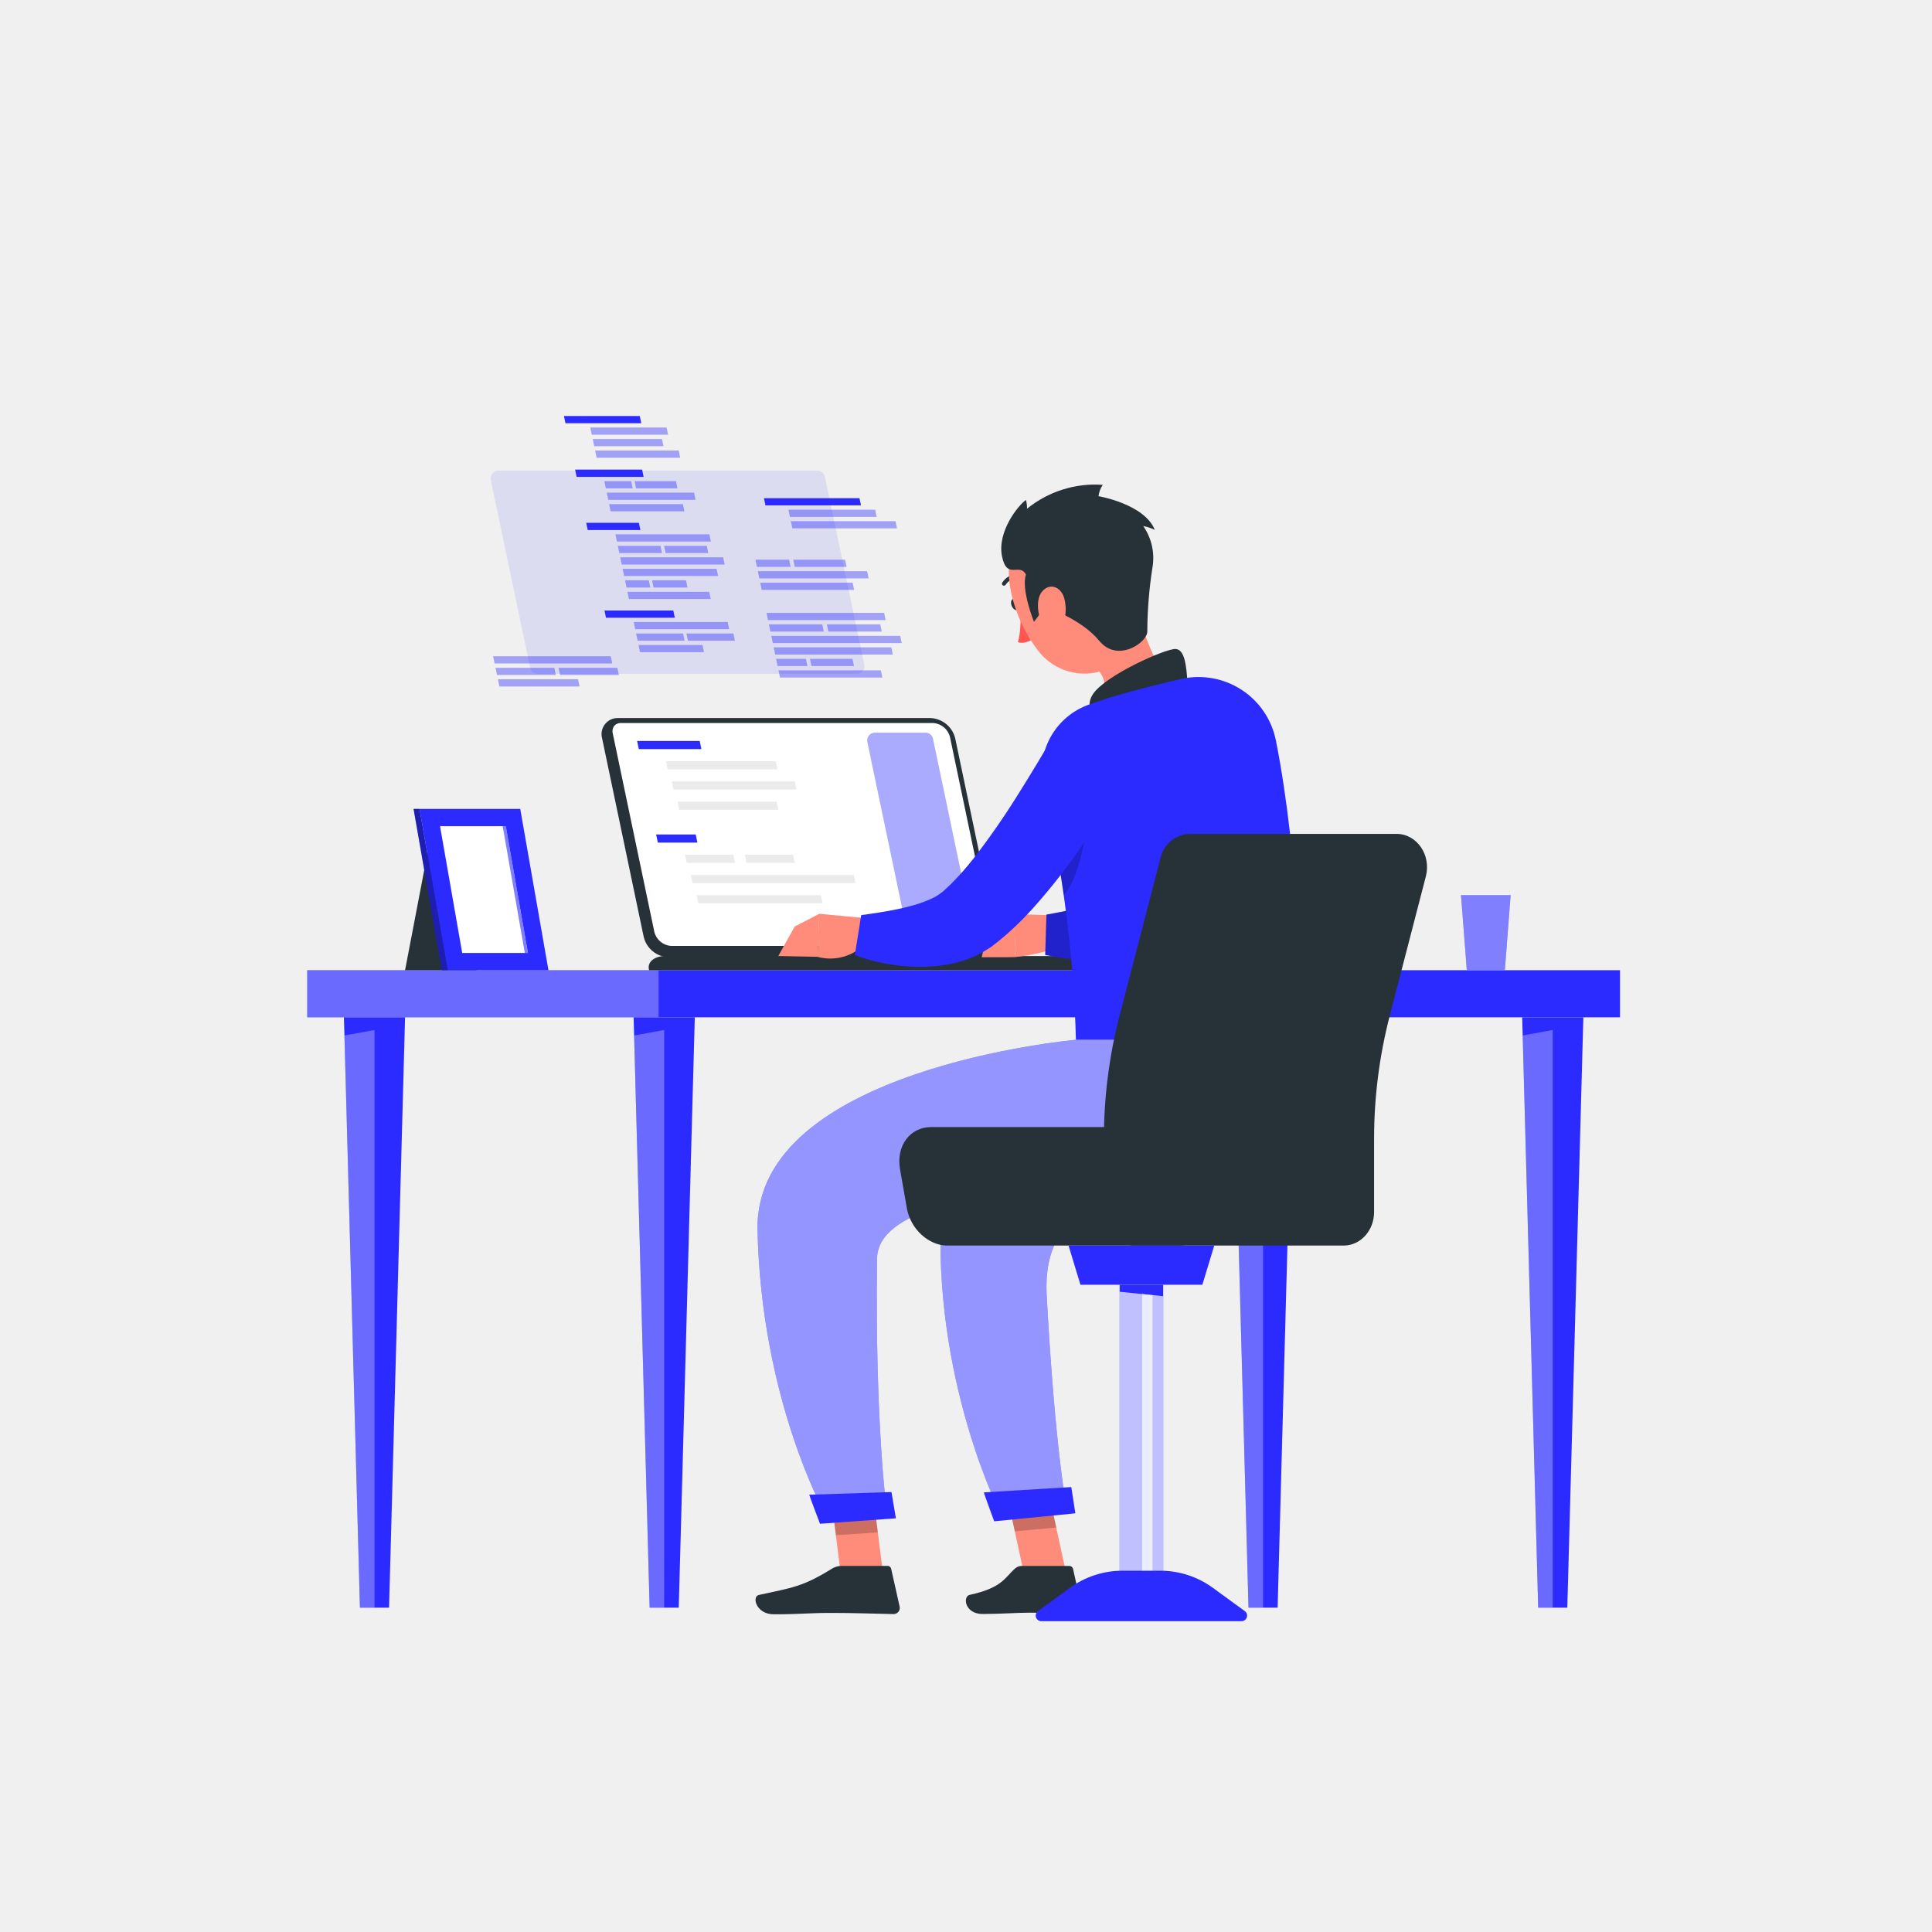
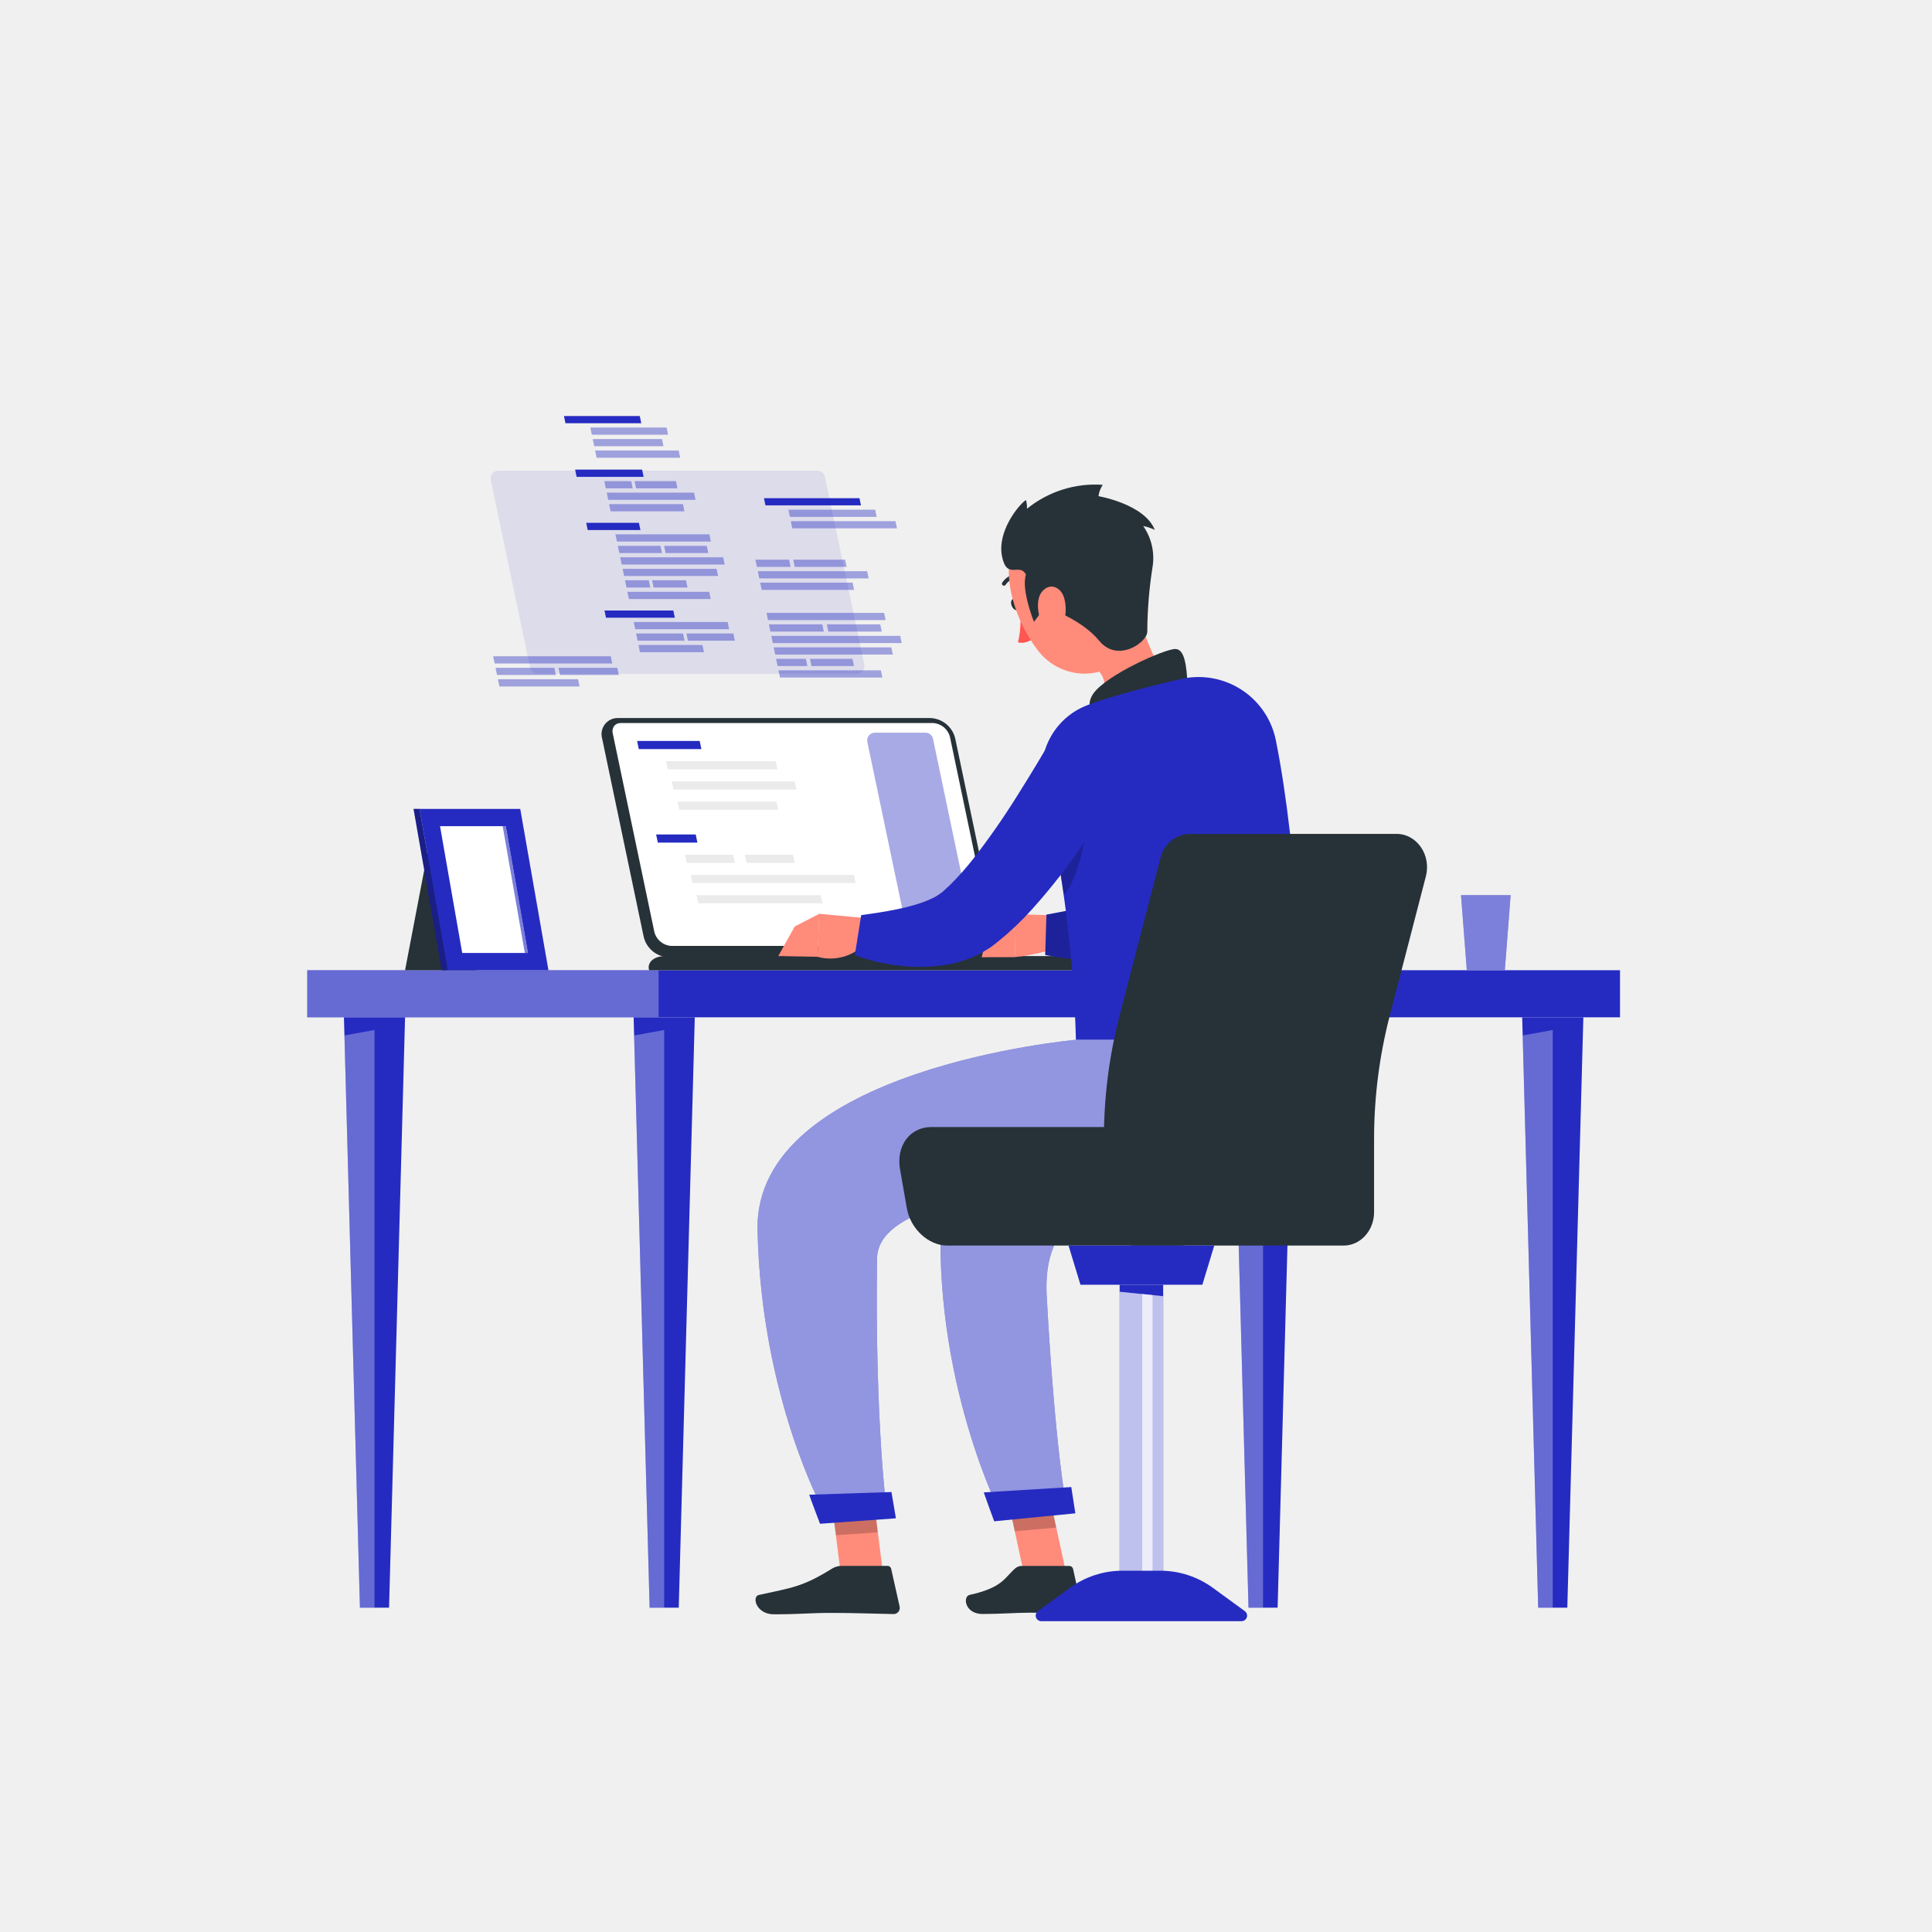
<svg xmlns="http://www.w3.org/2000/svg" viewBox="0 0 500 500">
-   <g id="freepik--Desk--inject-2">
-     <rect x="79.51" y="251.09" width="339.75" height="12.19" style="fill:#2B2BFF" />
+   <g id="freepik--Desk--inject-69">
+     <rect x="79.51" y="251.09" width="339.75" height="12.19" style="fill:#252BC1" />
    <rect x="79.51" y="251.09" width="90.93" height="12.19" style="fill:#fff;opacity:0.3" />
-     <polygon points="171.89 263.28 163.98 263.28 168.12 416.06 171.89 416.06 175.66 416.06 179.81 263.28 171.89 263.28" style="fill:#2B2BFF" />
+     <polygon points="171.89 263.28 163.98 263.28 168.12 416.06 171.89 416.06 175.66 416.06 179.81 263.28 171.89 263.28" style="fill:#252BC1" />
    <polygon points="168.12 416.06 171.89 416.06 171.89 266.56 164.11 267.98 168.12 416.06" style="fill:#fff;opacity:0.3" />
-     <polygon points="96.92 263.28 89.01 263.28 93.15 416.06 96.92 416.06 100.69 416.06 104.83 263.28 96.92 263.28" style="fill:#2B2BFF" />
+     <polygon points="96.92 263.28 89.01 263.28 93.15 416.06 96.92 416.06 100.69 416.06 104.83 263.28 96.92 263.28" style="fill:#252BC1" />
    <polygon points="93.15 416.06 96.92 416.06 96.92 266.56 89.13 267.98 93.15 416.06" style="fill:#fff;opacity:0.3" />
-     <polygon points="401.85 263.28 393.94 263.28 398.08 416.06 401.85 416.06 405.62 416.06 409.77 263.28 401.85 263.28" style="fill:#2B2BFF" />
+     <polygon points="401.85 263.28 393.94 263.28 398.08 416.06 401.85 416.06 405.62 416.06 409.77 263.28 401.85 263.28" style="fill:#252BC1" />
    <polygon points="398.08 416.06 401.85 416.06 401.85 266.56 394.07 267.98 398.08 416.06" style="fill:#fff;opacity:0.3" />
-     <polygon points="326.88 263.28 318.97 263.28 323.11 416.06 326.88 416.06 330.65 416.06 334.79 263.28 326.88 263.28" style="fill:#2B2BFF" />
+     <polygon points="326.88 263.28 318.97 263.28 323.11 416.06 326.88 416.06 330.65 416.06 334.79 263.28 326.88 263.28" style="fill:#252BC1" />
    <polygon points="323.11 416.06 326.88 416.06 326.88 266.56 319.1 267.98 323.11 416.06" style="fill:#fff;opacity:0.3" />
    <path d="M240.78,185.83H160a4.16,4.16,0,0,0-4.17,5.28l10.76,51.35a6.87,6.87,0,0,0,6.38,5.27h80.84a4.16,4.16,0,0,0,4.17-5.27l-10.77-51.35A6.87,6.87,0,0,0,240.78,185.83Z" style="fill:#263238" />
    <path d="M173.67,244.8a4.79,4.79,0,0,1-4.32-3.6l-10.76-51.35a2.35,2.35,0,0,1,.37-2,2.17,2.17,0,0,1,1.73-.73h80.84a4.79,4.79,0,0,1,4.32,3.6l10.76,51.35a2.35,2.35,0,0,1-.37,2,2.14,2.14,0,0,1-1.73.73Z" style="fill:#fff" />
-     <path d="M234.66,240.69,224.46,192a2,2,0,0,1,1.94-2.39h13.12a2,2,0,0,1,1.94,1.58l10.2,48.65a2,2,0,0,1-1.94,2.39H236.6A2,2,0,0,1,234.66,240.69Z" style="fill:#2B2BFF;opacity:0.4" />
-     <polygon points="165.32 193.87 164.88 191.76 181.08 191.76 181.52 193.87 165.32 193.87" style="fill:#2B2BFF" />
+     <path d="M234.66,240.69,224.46,192a2,2,0,0,1,1.94-2.39h13.12a2,2,0,0,1,1.94,1.58l10.2,48.65a2,2,0,0,1-1.94,2.39H236.6A2,2,0,0,1,234.66,240.69Z" style="fill:#252BC1;opacity:0.4" />
+     <polygon points="165.32 193.87 164.88 191.76 181.08 191.76 181.52 193.87 165.32 193.87" style="fill:#252BC1" />
    <polygon points="172.8 199.11 172.36 197 200.75 197 201.2 199.11 172.8 199.11" style="fill:#ebebeb" />
    <polygon points="174.3 204.34 173.85 202.23 205.68 202.23 206.12 204.34 174.3 204.34" style="fill:#ebebeb" />
    <polygon points="175.79 209.58 175.35 207.47 200.97 207.47 201.42 209.58 175.79 209.58" style="fill:#ebebeb" />
-     <polygon points="170.25 218.07 169.8 215.96 180.05 215.96 180.49 218.07 170.25 218.07" style="fill:#2B2BFF" />
+     <polygon points="170.25 218.07 169.8 215.96 180.05 215.96 180.49 218.07 170.25 218.07" style="fill:#252BC1" />
    <polygon points="177.72 223.3 177.28 221.19 189.76 221.19 190.21 223.3 177.72 223.3" style="fill:#ebebeb" />
    <polygon points="193.2 223.3 192.75 221.19 205.24 221.19 205.68 223.3 193.2 223.3" style="fill:#ebebeb" />
    <polygon points="179.22 228.54 178.78 226.43 220.98 226.43 221.42 228.54 179.22 228.54" style="fill:#ebebeb" />
    <polygon points="180.71 233.77 180.27 231.66 212.45 231.66 212.89 233.77 180.71 233.77" style="fill:#ebebeb" />
    <path d="M278.52,247.42H172.16c-2.9,0-4.78,1.65-4.17,3.67H284.9C284.3,249.07,281.42,247.42,278.52,247.42Z" style="fill:#263238" />
-     <path d="M137.21,172.85,127,124.19a2,2,0,0,1,1.94-2.38h82.6a2,2,0,0,1,1.94,1.57L223.69,172a2,2,0,0,1-1.94,2.39h-82.6A2,2,0,0,1,137.21,172.85Z" style="fill:#2B2BFF;opacity:0.1" />
-     <polygon points="166.57 123.41 149.23 123.41 148.84 121.54 166.18 121.54 166.57 123.41" style="fill:#2B2BFF" />
-     <polygon points="163.75 126.39 156.79 126.39 156.4 124.52 163.36 124.52 163.75 126.39" style="fill:#2B2BFF;opacity:0.4" />
-     <polygon points="175.33 126.39 164.61 126.39 164.22 124.52 174.94 124.52 175.33 126.39" style="fill:#2B2BFF;opacity:0.4" />
-     <polygon points="180 129.36 157.41 129.36 157.02 127.49 179.62 127.49 180 129.36" style="fill:#2B2BFF;opacity:0.4" />
-     <polygon points="177.13 132.34 158.03 132.34 157.64 130.47 176.74 130.47 177.13 132.34" style="fill:#2B2BFF;opacity:0.4" />
-     <polygon points="189.8 163.95 177.64 163.95 178.03 165.81 190.19 165.81 189.8 163.95" style="fill:#2B2BFF;opacity:0.4" />
-     <polygon points="174.64 159.87 156.83 159.87 156.44 158 174.25 158 174.64 159.87" style="fill:#2B2BFF" />
-     <polygon points="181.8 166.92 165.24 166.92 165.63 168.79 182.19 168.79 181.8 166.92" style="fill:#2B2BFF;opacity:0.4" />
-     <polygon points="176.78 163.95 164.62 163.95 165.01 165.81 177.17 165.81 176.78 163.95" style="fill:#2B2BFF;opacity:0.4" />
-     <polygon points="188.32 160.97 164 160.97 164.39 162.84 188.71 162.84 188.32 160.97" style="fill:#2B2BFF;opacity:0.4" />
-     <polygon points="165.96 109.53 146.34 109.53 145.95 107.67 165.57 107.67 165.96 109.53" style="fill:#2B2BFF" />
-     <polygon points="175.65 116.59 154.01 116.59 154.4 118.46 176.03 118.46 175.65 116.59" style="fill:#2B2BFF;opacity:0.4" />
-     <polygon points="171.32 113.62 153.39 113.62 153.78 115.48 171.71 115.48 171.32 113.62" style="fill:#2B2BFF;opacity:0.4" />
-     <polygon points="172.51 110.64 152.77 110.64 153.16 112.51 172.9 112.51 172.51 110.64" style="fill:#2B2BFF;opacity:0.4" />
-     <polygon points="165.74 137.18 152.1 137.18 151.71 135.31 165.35 135.31 165.74 137.18" style="fill:#2B2BFF" />
-     <polygon points="187.16 144.23 160.51 144.23 160.9 146.1 187.54 146.1 187.16 144.23" style="fill:#2B2BFF;opacity:0.4" />
-     <polygon points="170.93 141.26 159.89 141.26 160.28 143.13 171.32 143.13 170.93 141.26" style="fill:#2B2BFF;opacity:0.4" />
-     <polygon points="182.91 141.26 171.87 141.26 172.26 143.13 183.3 143.13 182.91 141.26" style="fill:#2B2BFF;opacity:0.4" />
-     <polygon points="183.59 138.28 159.27 138.28 159.66 140.15 183.97 140.15 183.59 138.28" style="fill:#2B2BFF;opacity:0.4" />
-     <polygon points="183.54 153.16 162.37 153.16 162.76 155.02 183.93 155.02 183.54 153.16" style="fill:#2B2BFF;opacity:0.4" />
-     <polygon points="167.91 150.18 161.75 150.18 162.14 152.05 168.29 152.05 167.91 150.18" style="fill:#2B2BFF;opacity:0.4" />
-     <polygon points="177.54 150.18 168.75 150.18 169.14 152.05 177.93 152.05 177.54 150.18" style="fill:#2B2BFF;opacity:0.4" />
-     <polygon points="185.45 147.21 161.13 147.21 161.52 149.07 185.84 149.07 185.45 147.21" style="fill:#2B2BFF;opacity:0.4" />
-     <polygon points="204.6 146.71 195.89 146.71 195.5 144.84 204.22 144.84 204.6 146.71" style="fill:#2B2BFF;opacity:0.4" />
-     <polygon points="219.1 146.71 205.68 146.71 205.29 144.84 218.71 144.84 219.1 146.71" style="fill:#2B2BFF;opacity:0.4" />
-     <polygon points="224.8 149.69 196.51 149.69 196.12 147.82 224.41 147.82 224.8 149.69" style="fill:#2B2BFF;opacity:0.4" />
-     <polygon points="221.04 152.66 197.13 152.66 196.74 150.79 220.65 150.79 221.04 152.66" style="fill:#2B2BFF;opacity:0.4" />
-     <polygon points="231.75 134.88 204.66 134.88 205.05 136.74 232.14 136.74 231.75 134.88" style="fill:#2B2BFF;opacity:0.4" />
-     <polygon points="226.49 131.9 204.04 131.9 204.43 133.77 226.87 133.77 226.49 131.9" style="fill:#2B2BFF;opacity:0.4" />
-     <polygon points="222.43 128.93 197.71 128.93 198.1 130.79 222.82 130.79 222.43 128.93" style="fill:#2B2BFF" />
-     <polygon points="232.97 164.56 199.61 164.56 200 166.43 233.36 166.43 232.97 164.56" style="fill:#2B2BFF;opacity:0.4" />
-     <polygon points="212.81 161.59 198.99 161.59 199.38 163.45 213.2 163.45 212.81 161.59" style="fill:#2B2BFF;opacity:0.4" />
-     <polygon points="227.81 161.59 213.99 161.59 214.38 163.45 228.2 163.45 227.81 161.59" style="fill:#2B2BFF;opacity:0.4" />
-     <polygon points="228.81 158.61 198.37 158.61 198.76 160.48 229.2 160.48 228.81 158.61" style="fill:#2B2BFF;opacity:0.4" />
-     <polygon points="227.97 173.48 201.47 173.48 201.86 175.35 228.36 175.35 227.97 173.48" style="fill:#2B2BFF;opacity:0.4" />
-     <polygon points="208.56 170.51 200.85 170.51 201.24 172.38 208.95 172.38 208.56 170.51" style="fill:#2B2BFF;opacity:0.4" />
-     <polygon points="220.62 170.51 209.62 170.51 210.01 172.38 221.01 172.38 220.62 170.51" style="fill:#2B2BFF;opacity:0.4" />
-     <polygon points="230.68 167.53 200.23 167.53 200.62 169.4 231.06 169.4 230.68 167.53" style="fill:#2B2BFF;opacity:0.4" />
-     <polygon points="149.6 175.79 128.86 175.79 129.25 177.66 149.99 177.66 149.6 175.79" style="fill:#2B2BFF;opacity:0.4" />
-     <polygon points="143.47 172.82 128.24 172.82 128.63 174.68 143.85 174.68 143.47 172.82" style="fill:#2B2BFF;opacity:0.4" />
-     <polygon points="159.76 172.82 144.54 172.82 144.93 174.68 160.16 174.68 159.76 172.82" style="fill:#2B2BFF;opacity:0.4" />
-     <polygon points="158.07 169.84 127.62 169.84 128.01 171.71 158.45 171.71 158.07 169.84" style="fill:#2B2BFF;opacity:0.4" />
-     <polygon points="390.95 231.66 378.11 231.66 379.61 251.09 389.45 251.09 390.95 231.66" style="fill:#2B2BFF" />
+     <path d="M137.21,172.85,127,124.19a2,2,0,0,1,1.94-2.38h82.6a2,2,0,0,1,1.94,1.57L223.69,172a2,2,0,0,1-1.94,2.39h-82.6A2,2,0,0,1,137.21,172.85Z" style="fill:#252BC1;opacity:0.1" />
+     <polygon points="166.57 123.41 149.23 123.41 148.84 121.54 166.18 121.54 166.57 123.41" style="fill:#252BC1" />
+     <polygon points="163.75 126.39 156.79 126.39 156.4 124.52 163.36 124.52 163.75 126.39" style="fill:#252BC1;opacity:0.4" />
+     <polygon points="175.33 126.39 164.61 126.39 164.22 124.52 174.94 124.52 175.33 126.39" style="fill:#252BC1;opacity:0.4" />
+     <polygon points="180 129.36 157.41 129.36 157.02 127.49 179.62 127.49 180 129.36" style="fill:#252BC1;opacity:0.4" />
+     <polygon points="177.13 132.34 158.03 132.34 157.64 130.47 176.74 130.47 177.13 132.34" style="fill:#252BC1;opacity:0.4" />
+     <polygon points="189.8 163.95 177.64 163.95 178.03 165.81 190.19 165.81 189.8 163.95" style="fill:#252BC1;opacity:0.4" />
+     <polygon points="174.64 159.87 156.83 159.87 156.44 158 174.25 158 174.64 159.87" style="fill:#252BC1" />
+     <polygon points="181.8 166.92 165.24 166.92 165.63 168.79 182.19 168.79 181.8 166.92" style="fill:#252BC1;opacity:0.4" />
+     <polygon points="176.78 163.95 164.62 163.95 165.01 165.81 177.17 165.81 176.78 163.95" style="fill:#252BC1;opacity:0.4" />
+     <polygon points="188.32 160.97 164 160.97 164.39 162.84 188.71 162.84 188.32 160.97" style="fill:#252BC1;opacity:0.4" />
+     <polygon points="165.96 109.53 146.34 109.53 145.95 107.67 165.57 107.67 165.96 109.53" style="fill:#252BC1" />
+     <polygon points="175.65 116.59 154.01 116.59 154.4 118.46 176.03 118.46 175.65 116.59" style="fill:#252BC1;opacity:0.4" />
+     <polygon points="171.32 113.62 153.39 113.62 153.78 115.48 171.71 115.48 171.32 113.62" style="fill:#252BC1;opacity:0.4" />
+     <polygon points="172.51 110.64 152.77 110.64 153.16 112.51 172.9 112.51 172.51 110.64" style="fill:#252BC1;opacity:0.4" />
+     <polygon points="165.74 137.18 152.1 137.18 151.71 135.31 165.35 135.31 165.74 137.18" style="fill:#252BC1" />
+     <polygon points="187.16 144.23 160.51 144.23 160.9 146.1 187.54 146.1 187.16 144.23" style="fill:#252BC1;opacity:0.4" />
+     <polygon points="170.93 141.26 159.89 141.26 160.28 143.13 171.32 143.13 170.93 141.26" style="fill:#252BC1;opacity:0.4" />
+     <polygon points="182.91 141.26 171.87 141.26 172.26 143.13 183.3 143.13 182.91 141.26" style="fill:#252BC1;opacity:0.4" />
+     <polygon points="183.59 138.28 159.27 138.28 159.66 140.15 183.97 140.15 183.59 138.28" style="fill:#252BC1;opacity:0.4" />
+     <polygon points="183.54 153.16 162.37 153.16 162.76 155.02 183.93 155.02 183.54 153.16" style="fill:#252BC1;opacity:0.4" />
+     <polygon points="167.91 150.18 161.75 150.18 162.14 152.05 168.29 152.05 167.91 150.18" style="fill:#252BC1;opacity:0.4" />
+     <polygon points="177.54 150.18 168.75 150.18 169.14 152.05 177.93 152.05 177.54 150.18" style="fill:#252BC1;opacity:0.4" />
+     <polygon points="185.45 147.21 161.13 147.21 161.52 149.07 185.84 149.07 185.45 147.21" style="fill:#252BC1;opacity:0.4" />
+     <polygon points="204.6 146.71 195.89 146.71 195.5 144.84 204.22 144.84 204.6 146.71" style="fill:#252BC1;opacity:0.4" />
+     <polygon points="219.1 146.71 205.68 146.71 205.29 144.84 218.71 144.84 219.1 146.71" style="fill:#252BC1;opacity:0.4" />
+     <polygon points="224.8 149.69 196.51 149.69 196.12 147.82 224.41 147.82 224.8 149.69" style="fill:#252BC1;opacity:0.4" />
+     <polygon points="221.04 152.66 197.13 152.66 196.74 150.79 220.65 150.79 221.04 152.66" style="fill:#252BC1;opacity:0.4" />
+     <polygon points="231.75 134.88 204.66 134.88 205.05 136.74 232.14 136.74 231.75 134.88" style="fill:#252BC1;opacity:0.4" />
+     <polygon points="226.49 131.9 204.04 131.9 204.43 133.77 226.87 133.77 226.49 131.9" style="fill:#252BC1;opacity:0.4" />
+     <polygon points="222.43 128.93 197.71 128.93 198.1 130.79 222.82 130.79 222.43 128.93" style="fill:#252BC1" />
+     <polygon points="232.97 164.56 199.61 164.56 200 166.43 233.36 166.43 232.97 164.56" style="fill:#252BC1;opacity:0.4" />
+     <polygon points="212.81 161.59 198.99 161.59 199.38 163.45 213.2 163.45 212.81 161.59" style="fill:#252BC1;opacity:0.4" />
+     <polygon points="227.81 161.59 213.99 161.59 214.38 163.45 228.2 163.45 227.81 161.59" style="fill:#252BC1;opacity:0.4" />
+     <polygon points="228.81 158.61 198.37 158.61 198.76 160.48 229.2 160.48 228.81 158.61" style="fill:#252BC1;opacity:0.4" />
+     <polygon points="227.97 173.48 201.47 173.48 201.86 175.35 228.36 175.35 227.97 173.48" style="fill:#252BC1;opacity:0.4" />
+     <polygon points="208.56 170.51 200.85 170.51 201.24 172.38 208.95 172.38 208.56 170.51" style="fill:#252BC1;opacity:0.4" />
+     <polygon points="220.62 170.51 209.62 170.51 210.01 172.38 221.01 172.38 220.62 170.51" style="fill:#252BC1;opacity:0.4" />
+     <polygon points="230.68 167.53 200.23 167.53 200.62 169.4 231.06 169.4 230.68 167.53" style="fill:#252BC1;opacity:0.4" />
+     <polygon points="149.6 175.79 128.86 175.79 129.25 177.66 149.99 177.66 149.6 175.79" style="fill:#252BC1;opacity:0.4" />
+     <polygon points="143.47 172.82 128.24 172.82 128.63 174.68 143.85 174.68 143.47 172.82" style="fill:#252BC1;opacity:0.4" />
+     <polygon points="159.76 172.82 144.54 172.82 144.93 174.68 160.16 174.68 159.76 172.82" style="fill:#252BC1;opacity:0.4" />
+     <polygon points="158.07 169.84 127.62 169.84 128.01 171.71 158.45 171.71 158.07 169.84" style="fill:#252BC1;opacity:0.4" />
+     <polygon points="390.95 231.66 378.11 231.66 379.61 251.09 389.45 251.09 390.95 231.66" style="fill:#252BC1" />
    <polygon points="390.95 231.66 378.11 231.66 379.61 251.09 389.45 251.09 390.95 231.66" style="fill:#fff;opacity:0.4" />
    <polygon points="111.13 218.17 129.59 218.17 123.29 251.09 104.83 251.09 111.13 218.17" style="fill:#263238" />
-     <polygon points="134.64 209.35 108.57 209.35 115.87 251.09 141.94 251.09 134.64 209.35" style="fill:#2B2BFF" />
-     <polygon points="107.03 209.35 108.57 209.35 115.87 251.09 114.33 251.09 107.03 209.35" style="fill:#2B2BFF" />
+     <polygon points="134.64 209.35 108.57 209.35 115.87 251.09 141.94 251.09 134.64 209.35" style="fill:#252BC1" />
+     <polygon points="107.03 209.35 108.57 209.35 115.87 251.09 114.33 251.09 107.03 209.35" style="fill:#252BC1" />
    <polygon points="107.03 209.35 108.57 209.35 115.87 251.09 114.33 251.09 107.03 209.35" style="opacity:0.3" />
    <polygon points="119.62 246.62 113.88 213.81 130.9 213.81 136.63 246.62 119.62 246.62" style="fill:#fff" />
-     <polygon points="135.82 246.62 130.09 213.81 130.9 213.81 136.63 246.62 135.82 246.62" style="fill:#2B2BFF;opacity:0.6" />
+     <polygon points="135.82 246.62 130.09 213.81 130.9 213.81 136.63 246.62 135.82 246.62" style="fill:#252BC1;opacity:0.6" />
  </g>
-   <g id="freepik--Character--inject-2">
+   <g id="freepik--Character--inject-69">
    <path d="M263.77,156c.37.8.25,1.65-.28,1.89s-1.25-.21-1.62-1-.24-1.65.28-1.89S263.4,155.16,263.77,156Z" style="fill:#263238" />
    <path d="M264.09,157.58s.32,5.46-.66,8.62c2,.67,4.16-1,4.16-1Z" style="fill:#ff5652" />
    <path d="M263.87,149.39a.53.53,0,0,1-.3.12,4.12,4.12,0,0,0-3.29,1.79.52.52,0,1,1-.9-.52,5.14,5.14,0,0,1,4.13-2.31.52.52,0,0,1,.36.92Z" style="fill:#263238" />
    <path d="M293.22,154.76c3.09,10.7,6.54,19,10.75,23.74,0,0,.08,8.41-14.25,12.41-15.76,4.4-9.72-5.72-9.72-5.72,8-4.45,7.24-11.17,1.22-13.73Z" style="fill:#ff8b7b" />
    <path d="M307.31,176.45c-.28-3.91-.65-8.37-3.06-8.49-2.66-.12-18.06,6.76-21.35,11.61s3.14,9.6,3.14,9.6Z" style="fill:#263238" />
    <path d="M275.79,237l-13.3-.44.24,11.14s11.6-1.2,12.11-4.25Z" style="fill:#ff8b7b" />
    <polygon points="255.46 242.03 254.06 247.73 262.73 247.71 262.49 236.57 255.46 242.03" style="fill:#ff8b7b" />
-     <path d="M329.17,190.71l-.28,2.86c-.09.92-.21,1.82-.33,2.73-.23,1.81-.52,3.62-.83,5.42-.6,3.61-1.38,7.2-2.28,10.81a107.83,107.83,0,0,1-3.32,10.87c-.69,1.83-1.41,3.66-2.27,5.52a45.73,45.73,0,0,1-3,5.65c-.27.47-.61,1-.94,1.44s-.65,1-1,1.46-.72,1-1.18,1.47l-.65.74a10.06,10.06,0,0,1-.74.78,22.81,22.81,0,0,1-6.93,4.65,41,41,0,0,1-12.43,3.15c-1.95.23-3.88.32-5.77.37s-3.78,0-5.64-.1-3.7-.26-5.53-.48-3.61-.51-5.55-.9l.32-10.45a160.33,160.33,0,0,0,18.9-4.5,41.44,41.44,0,0,0,4.06-1.56,18.63,18.63,0,0,0,3.22-1.75,4.48,4.48,0,0,0,1.46-1.42l.29-.46a6.53,6.53,0,0,0,.37-.61,7.56,7.56,0,0,0,.39-.71c.13-.26.27-.5.4-.79a52.59,52.59,0,0,0,2.89-7.94c.82-2.94,1.59-6,2.21-9.17s1.22-6.37,1.77-9.6l.76-4.86.69-4.73Z" style="fill:#2B2BFF" />
+     <path d="M329.17,190.71l-.28,2.86c-.09.92-.21,1.82-.33,2.73-.23,1.81-.52,3.62-.83,5.42-.6,3.61-1.38,7.2-2.28,10.81a107.83,107.83,0,0,1-3.32,10.87c-.69,1.83-1.41,3.66-2.27,5.52a45.73,45.73,0,0,1-3,5.65c-.27.47-.61,1-.94,1.44s-.65,1-1,1.46-.72,1-1.18,1.47l-.65.74a10.06,10.06,0,0,1-.74.78,22.81,22.81,0,0,1-6.93,4.65,41,41,0,0,1-12.43,3.15c-1.95.23-3.88.32-5.77.37s-3.78,0-5.64-.1-3.7-.26-5.53-.48-3.61-.51-5.55-.9l.32-10.45a160.33,160.33,0,0,0,18.9-4.5,41.44,41.44,0,0,0,4.06-1.56,18.63,18.63,0,0,0,3.22-1.75,4.48,4.48,0,0,0,1.46-1.42l.29-.46a6.53,6.53,0,0,0,.37-.61,7.56,7.56,0,0,0,.39-.71c.13-.26.27-.5.4-.79a52.59,52.59,0,0,0,2.89-7.94c.82-2.94,1.59-6,2.21-9.17s1.22-6.37,1.77-9.6l.76-4.86.69-4.73Z" style="fill:#252BC1" />
    <path d="M329.17,190.71l-.28,2.86c-.09.92-.21,1.82-.33,2.73-.23,1.81-.52,3.62-.83,5.42-.6,3.61-1.38,7.2-2.28,10.81a107.83,107.83,0,0,1-3.32,10.87c-.69,1.83-1.41,3.66-2.27,5.52a45.73,45.73,0,0,1-3,5.65c-.27.47-.61,1-.94,1.44s-.65,1-1,1.46-.72,1-1.18,1.47l-.65.74a10.06,10.06,0,0,1-.74.78,22.81,22.81,0,0,1-6.93,4.65,41,41,0,0,1-12.43,3.15c-1.95.23-3.88.32-5.77.37s-3.78,0-5.64-.1-3.7-.26-5.53-.48-3.61-.51-5.55-.9l.32-10.45a160.33,160.33,0,0,0,18.9-4.5,41.44,41.44,0,0,0,4.06-1.56,18.63,18.63,0,0,0,3.22-1.75,4.48,4.48,0,0,0,1.46-1.42l.29-.46a6.53,6.53,0,0,0,.37-.61,7.56,7.56,0,0,0,.39-.71c.13-.26.27-.5.4-.79a52.59,52.59,0,0,0,2.89-7.94c.82-2.94,1.59-6,2.21-9.17s1.22-6.37,1.77-9.6l.76-4.86.69-4.73Z" style="opacity:0.2" />
-     <path d="M270.12,204a326.55,326.55,0,0,1,8.33,65.14H337c.32-7.23-.9-48-6.79-77.45a20.4,20.4,0,0,0-24.4-16l-.28.07c-7.31,1.66-17.8,4.34-24,6.69l-.25.1A18.33,18.33,0,0,0,270.12,204Z" style="fill:#2B2BFF" />
+     <path d="M270.12,204a326.55,326.55,0,0,1,8.33,65.14H337c.32-7.23-.9-48-6.79-77.45a20.4,20.4,0,0,0-24.4-16l-.28.07c-7.31,1.66-17.8,4.34-24,6.69l-.25.1A18.33,18.33,0,0,0,270.12,204Z" style="fill:#252BC1" />
    <path d="M273.93,222.7c.46,2.81.93,5.79,1.36,8.91,4.79-5,6.31-20.32,6.31-20.32Z" style="opacity:0.2" />
    <path d="M225.29,237.73,212,236.49l-.44,11.13A12.48,12.48,0,0,0,224,244.11Z" style="fill:#ff8b7b" />
    <polygon points="205.68 239.77 201.42 247.42 211.6 247.62 212.04 236.49 205.68 239.77" style="fill:#ff8b7b" />
-     <path d="M292.09,198.87c-.92,1.75-1.74,3.3-2.66,4.9s-1.8,3.16-2.75,4.71c-1.88,3.12-3.83,6.18-5.89,9.21a153.64,153.64,0,0,1-13.71,17.64,75.7,75.7,0,0,1-8.69,8.27c-.39.33-.85.65-1.28,1s-.81.63-1.45,1-1.18.74-1.76,1.06-1.18.61-1.77.87a31.42,31.42,0,0,1-6.88,2.09,43.44,43.44,0,0,1-12.52.28,52,52,0,0,1-5.8-1q-1.43-.33-2.82-.75c-1-.28-1.81-.59-2.88-1l1.65-10.32c6.28-.85,13.07-1.94,17.75-4.06a12.83,12.83,0,0,0,2.91-1.67,6.81,6.81,0,0,0,1-.84c.07-.09.38-.36.61-.58s.5-.43.75-.69a71.37,71.37,0,0,0,6-6.75,195.49,195.49,0,0,0,11.27-16.16c1.8-2.83,3.55-5.71,5.3-8.6l2.58-4.34,2.49-4.27Z" style="fill:#2B2BFF" />
+     <path d="M292.09,198.87c-.92,1.75-1.74,3.3-2.66,4.9s-1.8,3.16-2.75,4.71c-1.88,3.12-3.83,6.18-5.89,9.21a153.64,153.64,0,0,1-13.71,17.64,75.7,75.7,0,0,1-8.69,8.27c-.39.33-.85.65-1.28,1s-.81.63-1.45,1-1.18.74-1.76,1.06-1.18.61-1.77.87a31.42,31.42,0,0,1-6.88,2.09,43.44,43.44,0,0,1-12.52.28,52,52,0,0,1-5.8-1q-1.43-.33-2.82-.75c-1-.28-1.81-.59-2.88-1l1.65-10.32c6.28-.85,13.07-1.94,17.75-4.06a12.83,12.83,0,0,0,2.91-1.67,6.81,6.81,0,0,0,1-.84c.07-.09.38-.36.61-.58s.5-.43.75-.69a71.37,71.37,0,0,0,6-6.75,195.49,195.49,0,0,0,11.27-16.16c1.8-2.83,3.55-5.71,5.3-8.6l2.58-4.34,2.49-4.27Z" style="fill:#252BC1" />
    <polygon points="276.02 407.6 265.08 407.6 259.57 382.25 270.52 382.25 276.02 407.6" style="fill:#ff8b7b" />
    <path d="M264.47,405.26h12.3a1,1,0,0,1,.93.74l2.16,9.74a1.6,1.6,0,0,1-1.6,1.94c-4.29-.07-6.38-.32-11.79-.32-3.33,0-7.6.34-12.19.34s-5.2-4.54-3.32-4.95c8.44-1.85,9-4.39,11.73-6.82A2.64,2.64,0,0,1,264.47,405.26Z" style="fill:#263238" />
    <g style="opacity:0.2">
      <polygon points="270.53 382.26 259.57 382.26 262.63 396.3 273.37 395.33 270.53 382.26" />
    </g>
    <path d="M289.71,141.9c4,10.12,6.78,15.85,4.14,23.2-4,11.05-18.19,12.17-25.09,3.43-6.2-7.87-11.62-23.1-3.79-31.47A14.81,14.81,0,0,1,289.71,141.9Z" style="fill:#ff8b7b" />
    <path d="M270.49,157.06c-1.64,2.2-2.9,3.87-2.9,3.87s-3.37-8.37-2.08-12.21c-1.64-3.25-4.95,1.54-6.2-4.79s4.16-13.13,6.2-14.54a7.41,7.41,0,0,1,.28,2.27,28,28,0,0,1,19.6-6.19,6.77,6.77,0,0,0-1.1,2.94s11.87,2,14.57,8.72a12.83,12.83,0,0,0-3-1,14.49,14.49,0,0,1,2.4,10.72,110.21,110.21,0,0,0-1.34,16.53c.11,2.84-7.68,8.27-12.43,2.47S270.49,157.06,270.49,157.06Z" style="fill:#263238" />
    <path d="M275.44,154.88a11.07,11.07,0,0,1-.5,7.1c-1.27,3-3.88,2.28-5.17-.34-1.17-2.35-1.92-6.71.15-8.8S274.66,152.05,275.44,154.88Z" style="fill:#ff8b7b" />
-     <path d="M296,269.1s-50.84,18.44-52.33,42.83c-2.76,44.93,15.61,80.5,15.61,80.5l16.84-1.8s-3-14.46-5.23-55.16c-2.81-51.15,84,1.2,66.12-66.37Z" style="fill:#2B2BFF" />
+     <path d="M296,269.1s-50.84,18.44-52.33,42.83c-2.76,44.93,15.61,80.5,15.61,80.5l16.84-1.8s-3-14.46-5.23-55.16c-2.81-51.15,84,1.2,66.12-66.37Z" style="fill:#252BC1" />
    <path d="M296,269.1s-50.84,18.44-52.33,42.83c-2.76,44.93,15.61,80.5,15.61,80.5l16.84-1.8s-3-14.46-5.23-55.16c-2.81-51.15,84,1.2,66.12-66.37Z" style="fill:#fff;opacity:0.5" />
-     <path d="M254.62,386.23c-.08,0,2.68,7.48,2.68,7.48l21-2.06-1.05-6.8Z" style="fill:#2B2BFF" />
+     <path d="M254.62,386.23c-.08,0,2.68,7.48,2.68,7.48l21-2.06-1.05-6.8Z" style="fill:#252BC1" />
    <polygon points="228.73 408.85 217.78 408.85 214.58 383.49 225.53 383.49 228.73 408.85" style="fill:#ff8b7b" />
    <path d="M217.7,405.25h12a.94.94,0,0,1,.93.74l2.18,9.73a1.59,1.59,0,0,1-1.57,2c-4.31-.07-10.55-.31-16-.3-6.34,0-7.55.35-15,.36-4.5,0-5.75-4.53-3.87-5,8.56-1.88,11.3-2.09,18.69-6.66A5,5,0,0,1,217.7,405.25Z" style="fill:#263238" />
    <polygon points="214.59 383.5 216.33 397.31 227.19 396.57 225.54 383.5 214.59 383.5" style="opacity:0.2" />
-     <path d="M278.45,269.1s-83.3,7.39-82.4,49.23c.93,43.52,17.19,72.87,17.19,72.87H229.5s-3.08-22.58-2.53-65.42c.16-12.83,26.1-17.07,51.42-18.57,21.88-1.3,42.36-13.77,50.86-34L331,269.1Z" style="fill:#2B2BFF" />
+     <path d="M278.45,269.1s-83.3,7.39-82.4,49.23c.93,43.52,17.19,72.87,17.19,72.87H229.5s-3.08-22.58-2.53-65.42c.16-12.83,26.1-17.07,51.42-18.57,21.88-1.3,42.36-13.77,50.86-34L331,269.1Z" style="fill:#252BC1" />
    <path d="M278.45,269.1s-83.3,7.39-82.4,49.23c.93,43.52,17.19,72.87,17.19,72.87H229.5s-3.08-22.58-2.53-65.42c.16-12.83,26.1-17.07,51.42-18.57,21.88-1.3,42.36-13.77,50.86-34L331,269.1Z" style="fill:#fff;opacity:0.5" />
-     <path d="M209.43,386.83c-.07,0,2.79,7.52,2.79,7.52l19.64-1.41-1.15-6.8Z" style="fill:#2B2BFF" />
+     <path d="M209.43,386.83c-.07,0,2.79,7.52,2.79,7.52l19.64-1.41-1.15-6.8Z" style="fill:#252BC1" />
    <path d="M300.32,222.08l-10.57,40.73a127.1,127.1,0,0,0-4.06,31.95v18.93c0,4.78,3.52,8.66,7.87,8.66h54.18c4.35,0,7.87-3.88,7.87-8.66V294.76a127.11,127.11,0,0,1,4.07-31.95l9.33-36c1.44-5.53-2.34-11-7.57-11H307.88A8,8,0,0,0,300.32,222.08Z" style="fill:#263238" />
    <path d="M232.93,302.63l1.77,10.1c.94,5.31,5.61,9.62,10.44,9.62h60.23c4.83,0,8-4.31,7.06-9.62l-1.77-10.1c-1.07-6.05-6.38-10.95-11.88-10.95H241C235.46,291.68,231.87,296.58,232.93,302.63Z" style="fill:#263238" />
-     <polygon points="311.17 332.49 279.62 332.49 276.54 322.35 314.25 322.35 311.17 332.49" style="fill:#2B2BFF" />
-     <rect x="289.76" y="332.49" width="11.27" height="75.41" style="fill:#2B2BFF" />
+     <polygon points="311.17 332.49 279.62 332.49 276.54 322.35 314.25 322.35 311.17 332.49" style="fill:#252BC1" />
+     <rect x="289.76" y="332.49" width="11.27" height="75.41" style="fill:#252BC1" />
    <polygon points="301.03 407.9 289.76 407.9 289.76 334.3 301.03 335.45 301.03 407.9" style="fill:#fff;opacity:0.7" />
    <polygon points="298.28 407.9 295.59 407.9 295.59 334.89 298.28 335.17 298.28 407.9" style="fill:#fff;opacity:0.7" />
-     <path d="M321.31,419.56H269.47a1.44,1.44,0,0,1-.84-2.6l8.22-6a23.08,23.08,0,0,1,13.62-4.46h9.85a23.07,23.07,0,0,1,13.61,4.46l8.23,6A1.44,1.44,0,0,1,321.31,419.56Z" style="fill:#2B2BFF" />
+     <path d="M321.31,419.56H269.47a1.44,1.44,0,0,1-.84-2.6l8.22-6a23.08,23.08,0,0,1,13.62-4.46h9.85a23.07,23.07,0,0,1,13.61,4.46l8.23,6A1.44,1.44,0,0,1,321.31,419.56Z" style="fill:#252BC1" />
  </g>
</svg>
